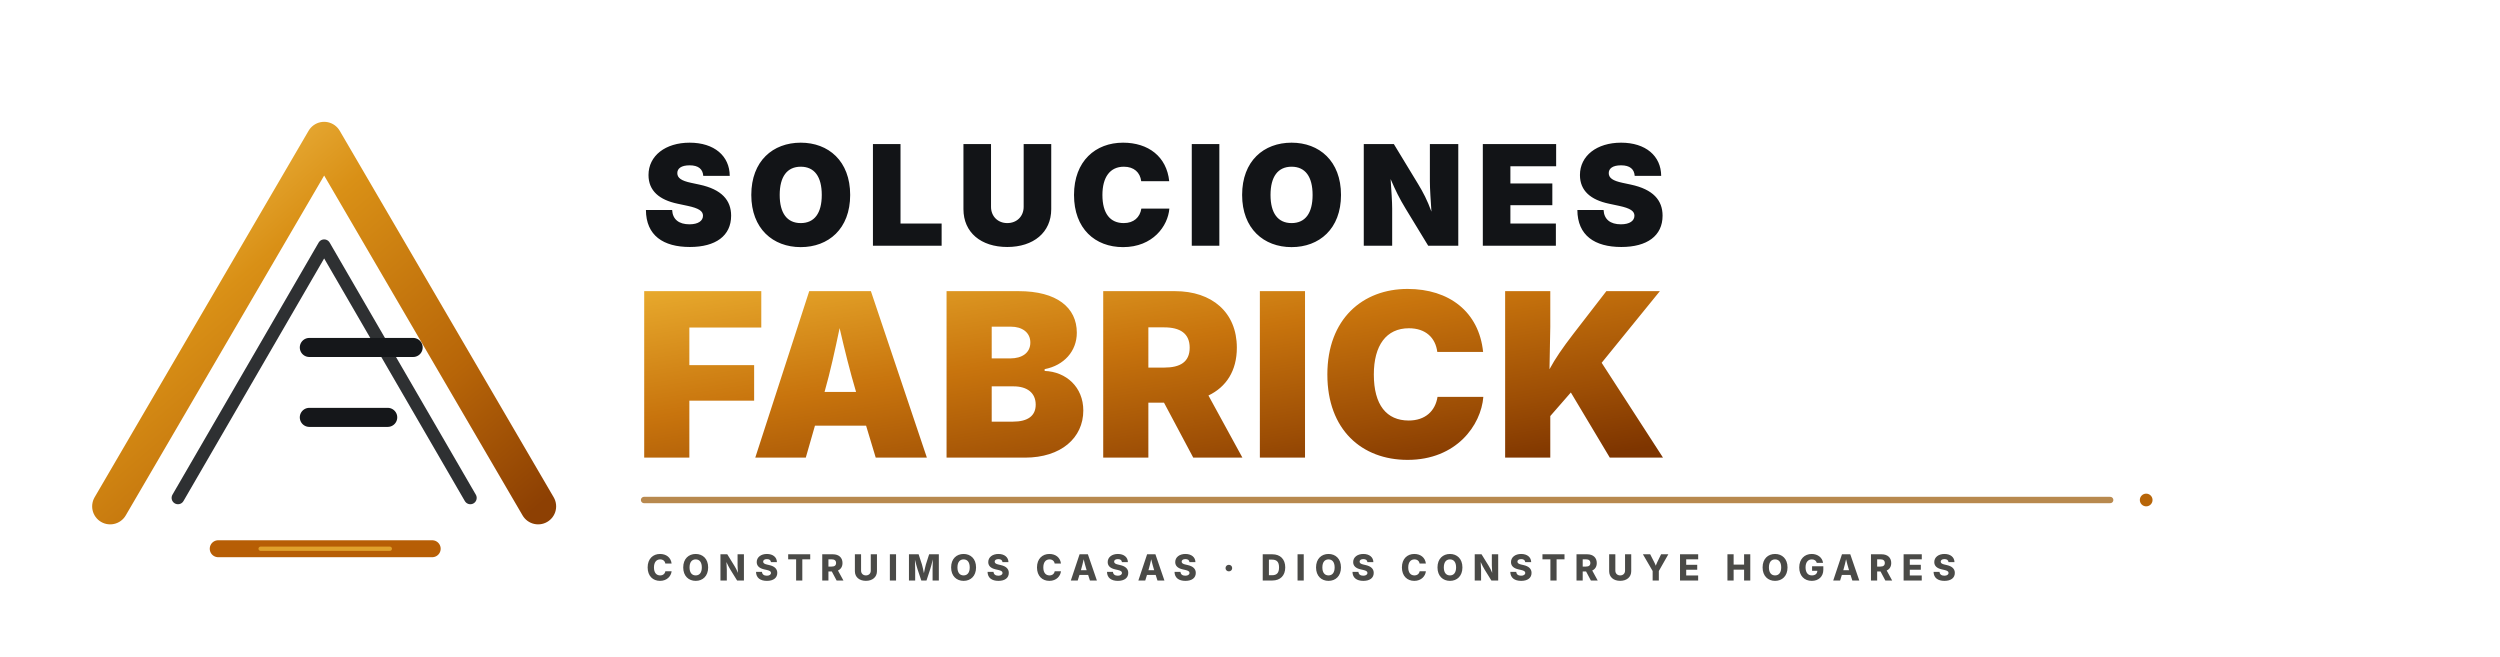
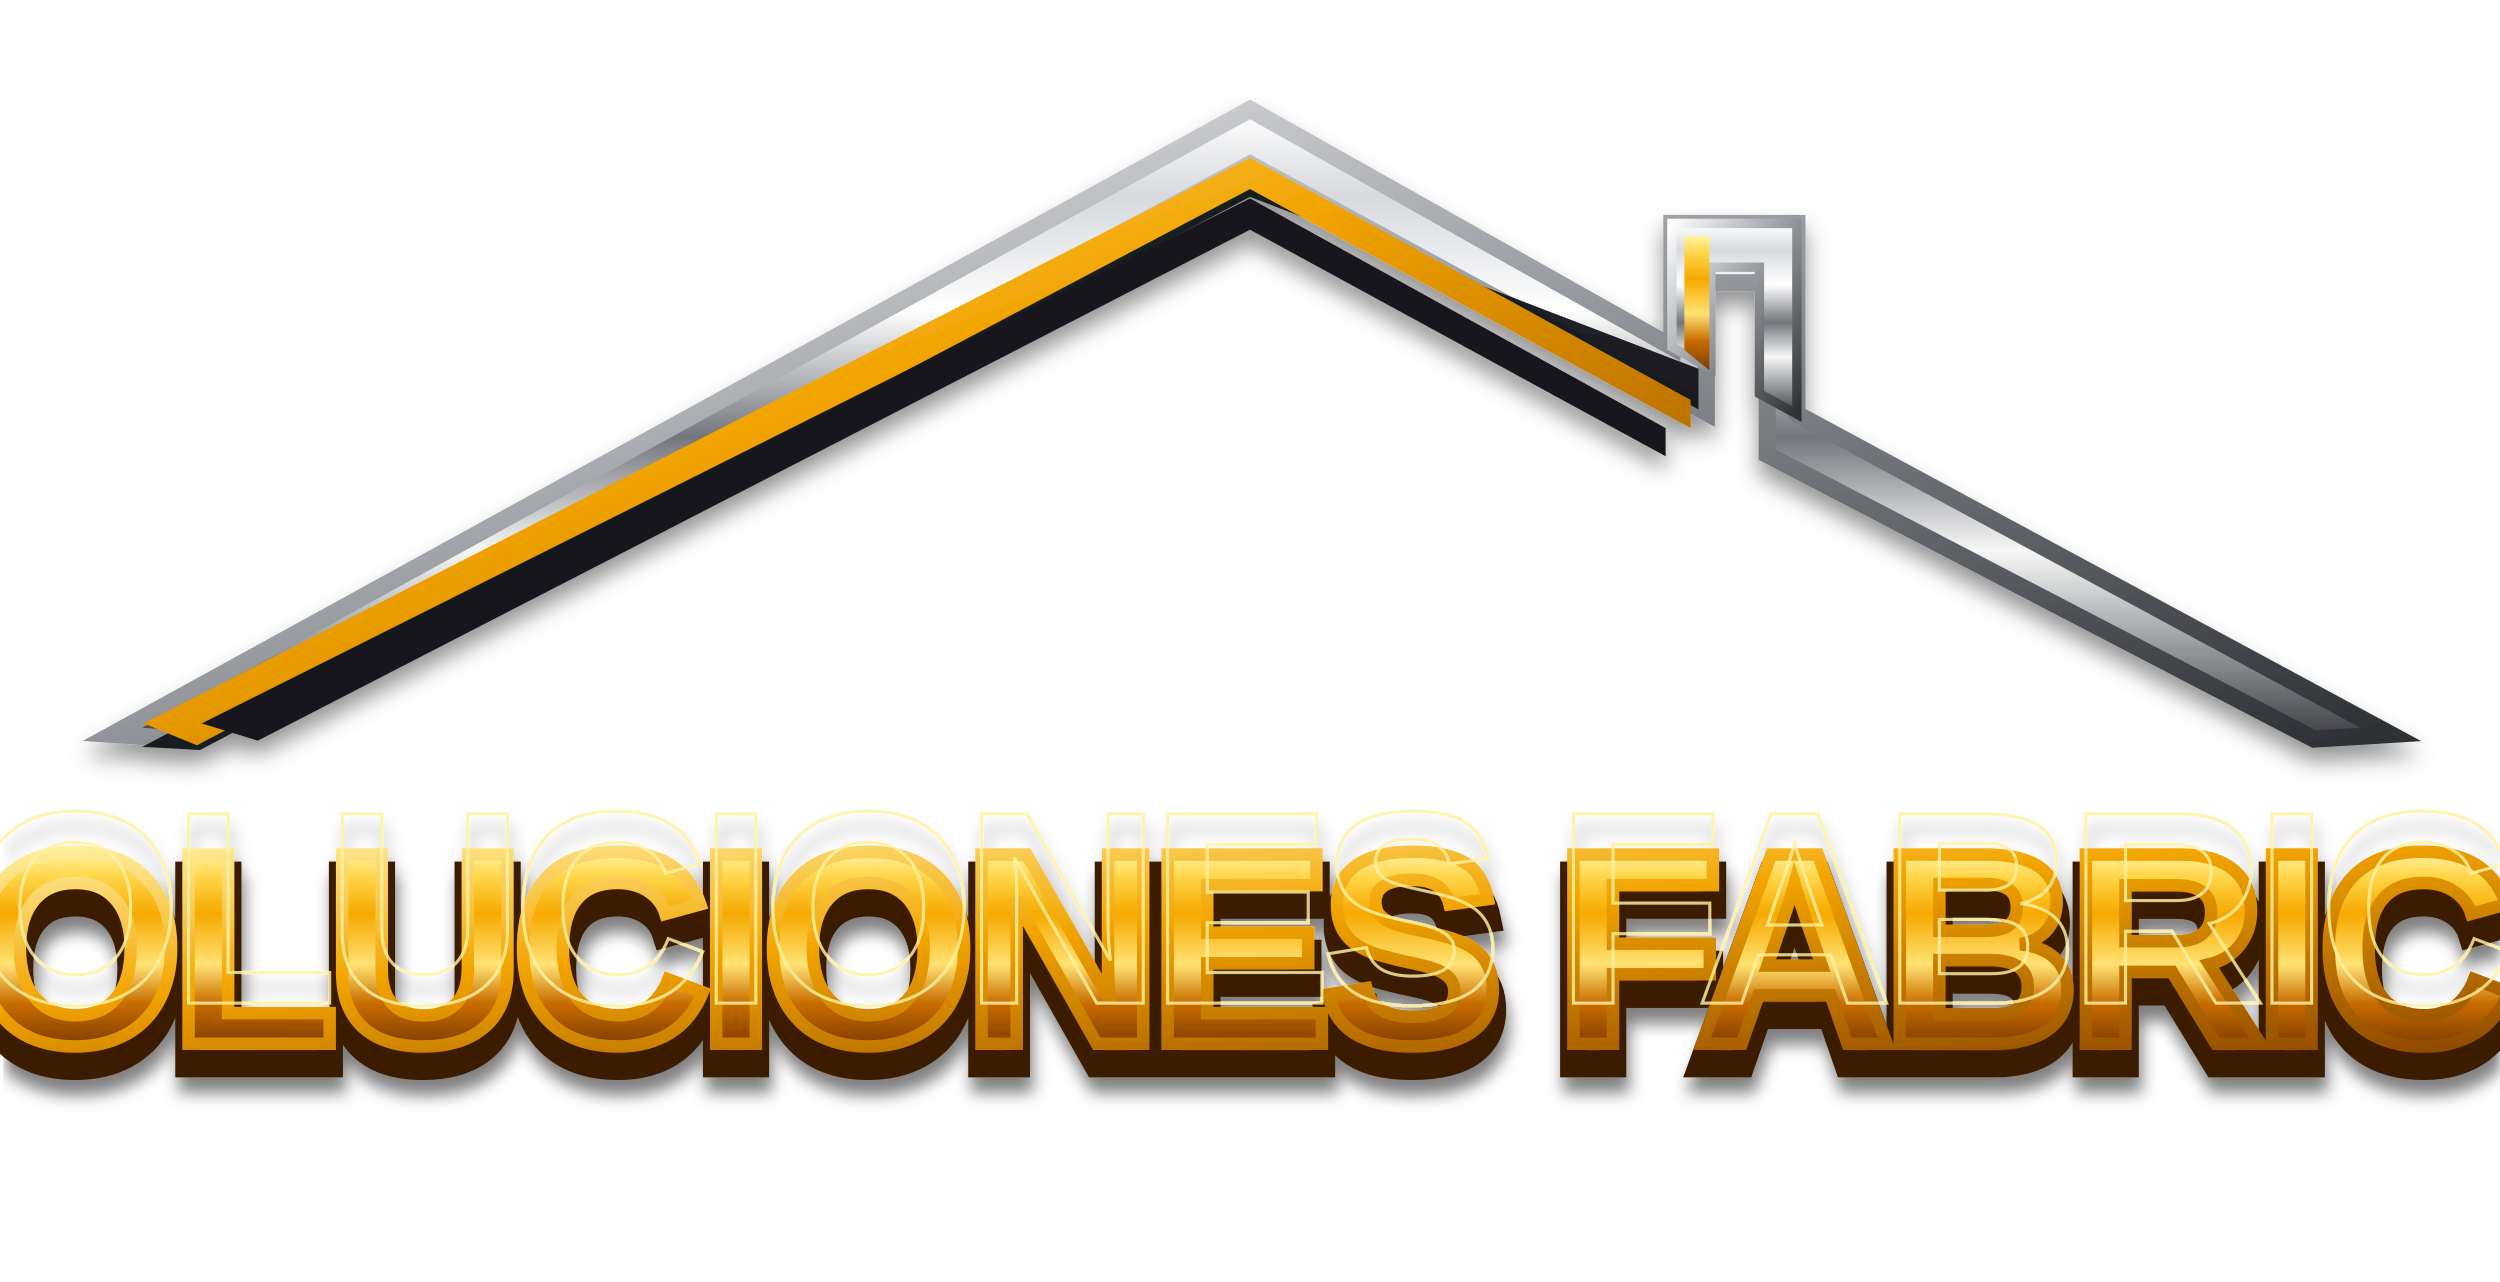
- <svg xmlns="http://www.w3.org/2000/svg" viewBox="0 0 1180 310" role="img" aria-labelledby="title desc">
+ <svg xmlns="http://www.w3.org/2000/svg" viewBox="0 0 1600 820" role="img" aria-labelledby="title desc">
  <defs>
-     <linearGradient id="fabrickGold" x1="0" y1="0" x2="1" y2="1">
-       <stop offset="0" stop-color="#F7C95A" />
-       <stop offset=".34" stop-color="#D99016" />
-       <stop offset=".72" stop-color="#B76508" />
-       <stop offset="1" stop-color="#8D4003" />
+     <linearGradient id="steel" x1="0" y1="0" x2="0" y2="1">
+       <stop offset="0" stop-color="#ffffff" />
+       <stop offset=".14" stop-color="#d7d9dc" />
+       <stop offset=".32" stop-color="#ffffff" />
+       <stop offset=".52" stop-color="#73767b" />
+       <stop offset=".7" stop-color="#f7f7f7" />
+       <stop offset="1" stop-color="#3c3f44" />
    </linearGradient>
-     <linearGradient id="fabrickGoldText" x1="0" y1="0" x2=".9" y2="1">
-       <stop offset="0" stop-color="#E8AA2D" />
-       <stop offset=".42" stop-color="#C8740D" />
-       <stop offset=".78" stop-color="#9D4E05" />
-       <stop offset="1" stop-color="#7E3500" />
+     <linearGradient id="steelEdge" x1="0" y1="0" x2="1" y2="1">
+       <stop offset="0" stop-color="#fefefe" />
+       <stop offset=".45" stop-color="#9a9da2" />
+       <stop offset="1" stop-color="#2d3034" />
    </linearGradient>
+     <linearGradient id="gold" x1="0" y1="0" x2="0" y2="1">
+       <stop offset="0" stop-color="#fff2a3" />
+       <stop offset=".12" stop-color="#ffd84e" />
+       <stop offset=".32" stop-color="#f6a900" />
+       <stop offset=".58" stop-color="#ffe273" />
+       <stop offset=".78" stop-color="#c86c00" />
+       <stop offset="1" stop-color="#7e3c00" />
+     </linearGradient>
+     <linearGradient id="goldEdge" x1="0" y1="0" x2="1" y2="1">
+       <stop offset="0" stop-color="#fff4a8" />
+       <stop offset=".42" stop-color="#f2a400" />
+       <stop offset="1" stop-color="#8c4600" />
+     </linearGradient>
+     <filter id="shadow" x="-20%" y="-20%" width="140%" height="150%">
+       <feGaussianBlur in="SourceAlpha" stdDeviation="7" />
+       <feOffset dy="9" />
+       <feComponentTransfer>
+         <feFuncA type="linear" slope=".42" />
+       </feComponentTransfer>
+       <feMerge>
+         <feMergeNode />
+         <feMergeNode in="SourceGraphic" />
+       </feMerge>
+     </filter>
+     <filter id="textShadow" x="-10%" y="-20%" width="120%" height="150%">
+       <feGaussianBlur in="SourceAlpha" stdDeviation="5" />
+       <feOffset dx="2" dy="10" />
+       <feComponentTransfer>
+         <feFuncA type="linear" slope=".5" />
+       </feComponentTransfer>
+       <feMerge>
+         <feMergeNode />
+         <feMergeNode in="SourceGraphic" />
+       </feMerge>
+     </filter>
  </defs>
-   <g transform="translate(34 28)" fill="none" stroke-linecap="round" stroke-linejoin="round">
-     <path d="M18 211 119 38l101 173" stroke="url(#fabrickGold)" stroke-width="17" />
-     <path d="M50 207 119 88l69 119" stroke="#17191C" stroke-width="6" opacity=".9" />
-     <path d="M112 203v-80" stroke="url(#fabrickGold)" stroke-width="13" />
-     <path d="M112 136h49M112 169h37" stroke="#15171A" stroke-width="9" />
-     <path d="M69 231h101" stroke="#B75E05" stroke-width="8" />
-     <path d="M89 231h61" stroke="#E2A52D" stroke-width="2" opacity=".95" />
+   <g filter="url(#shadow)" stroke-linejoin="miter">
+     <path d="M72 470 L800 70 L1070 222 L1070 143 L1150 143 L1150 265 L1530 470 L1481 473 L1131 291 L1131 181 L1092 181 L1092 264 L800 105 L116 473 Z" fill="url(#steel)" stroke="url(#steelEdge)" stroke-width="11" />
+     <path d="M91 478 L800 104 L1087 262 L1087 236 L800 126 L128 480 Z" fill="#111318" opacity=".94" />
+     <path d="M92 463 L800 101 L1082 256 L1082 274 L800 121 L126 477 Z" fill="url(#goldEdge)" />
+     <path d="M129 463 L800 127 L1066 274 L1066 292 L800 147 L165 474 Z" fill="#17191d" />
+     <path d="M1070 222 L1070 143 L1150 143 L1150 265 L1126 252 L1126 171 L1095 171 L1095 236 Z" fill="url(#steel)" stroke="url(#steelEdge)" stroke-width="6" />
+     <path d="M1078 224 L1078 151 L1094 151 L1094 237 Z" fill="url(#gold)" />
  </g>
-   <g font-family="Inter, Manrope, Arial, Helvetica, sans-serif">
-     <text x="303" y="116" fill="#121417" font-size="66" font-weight="900" letter-spacing="5.4">SOLUCIONES</text>
-     <text x="299" y="216" fill="url(#fabrickGoldText)" font-size="108" font-weight="900" letter-spacing="1.8">FABRICK</text>
-     <path d="M304 236h692" stroke="#9D5B0A" stroke-width="3" stroke-linecap="round" opacity=".72" />
-     <circle cx="1013" cy="236" r="3" fill="#B76508" />
-     <text x="305" y="274" fill="#4A4A47" font-size="17" font-weight="800" letter-spacing="4.15">CONSTRUIMOS CASAS · DIOS CONSTRUYE HOGARES</text>
+   <g filter="url(#textShadow)" font-family="Arial Black, Montserrat, Manrope, Arial, sans-serif" font-weight="900" text-anchor="middle">
+     <text x="800" y="681" font-size="176" letter-spacing="-8" fill="#5b2b00" stroke="#3a1d00" stroke-width="17">SOLUCIONES FABRICK</text>
+     <text x="800" y="668" font-size="176" letter-spacing="-8" fill="url(#gold)" stroke="url(#goldEdge)" stroke-width="8">SOLUCIONES FABRICK</text>
+     <text x="800" y="642" font-size="176" letter-spacing="-8" fill="none" stroke="#fff1a1" stroke-width="2" opacity=".82">SOLUCIONES FABRICK</text>
  </g>
</svg>
